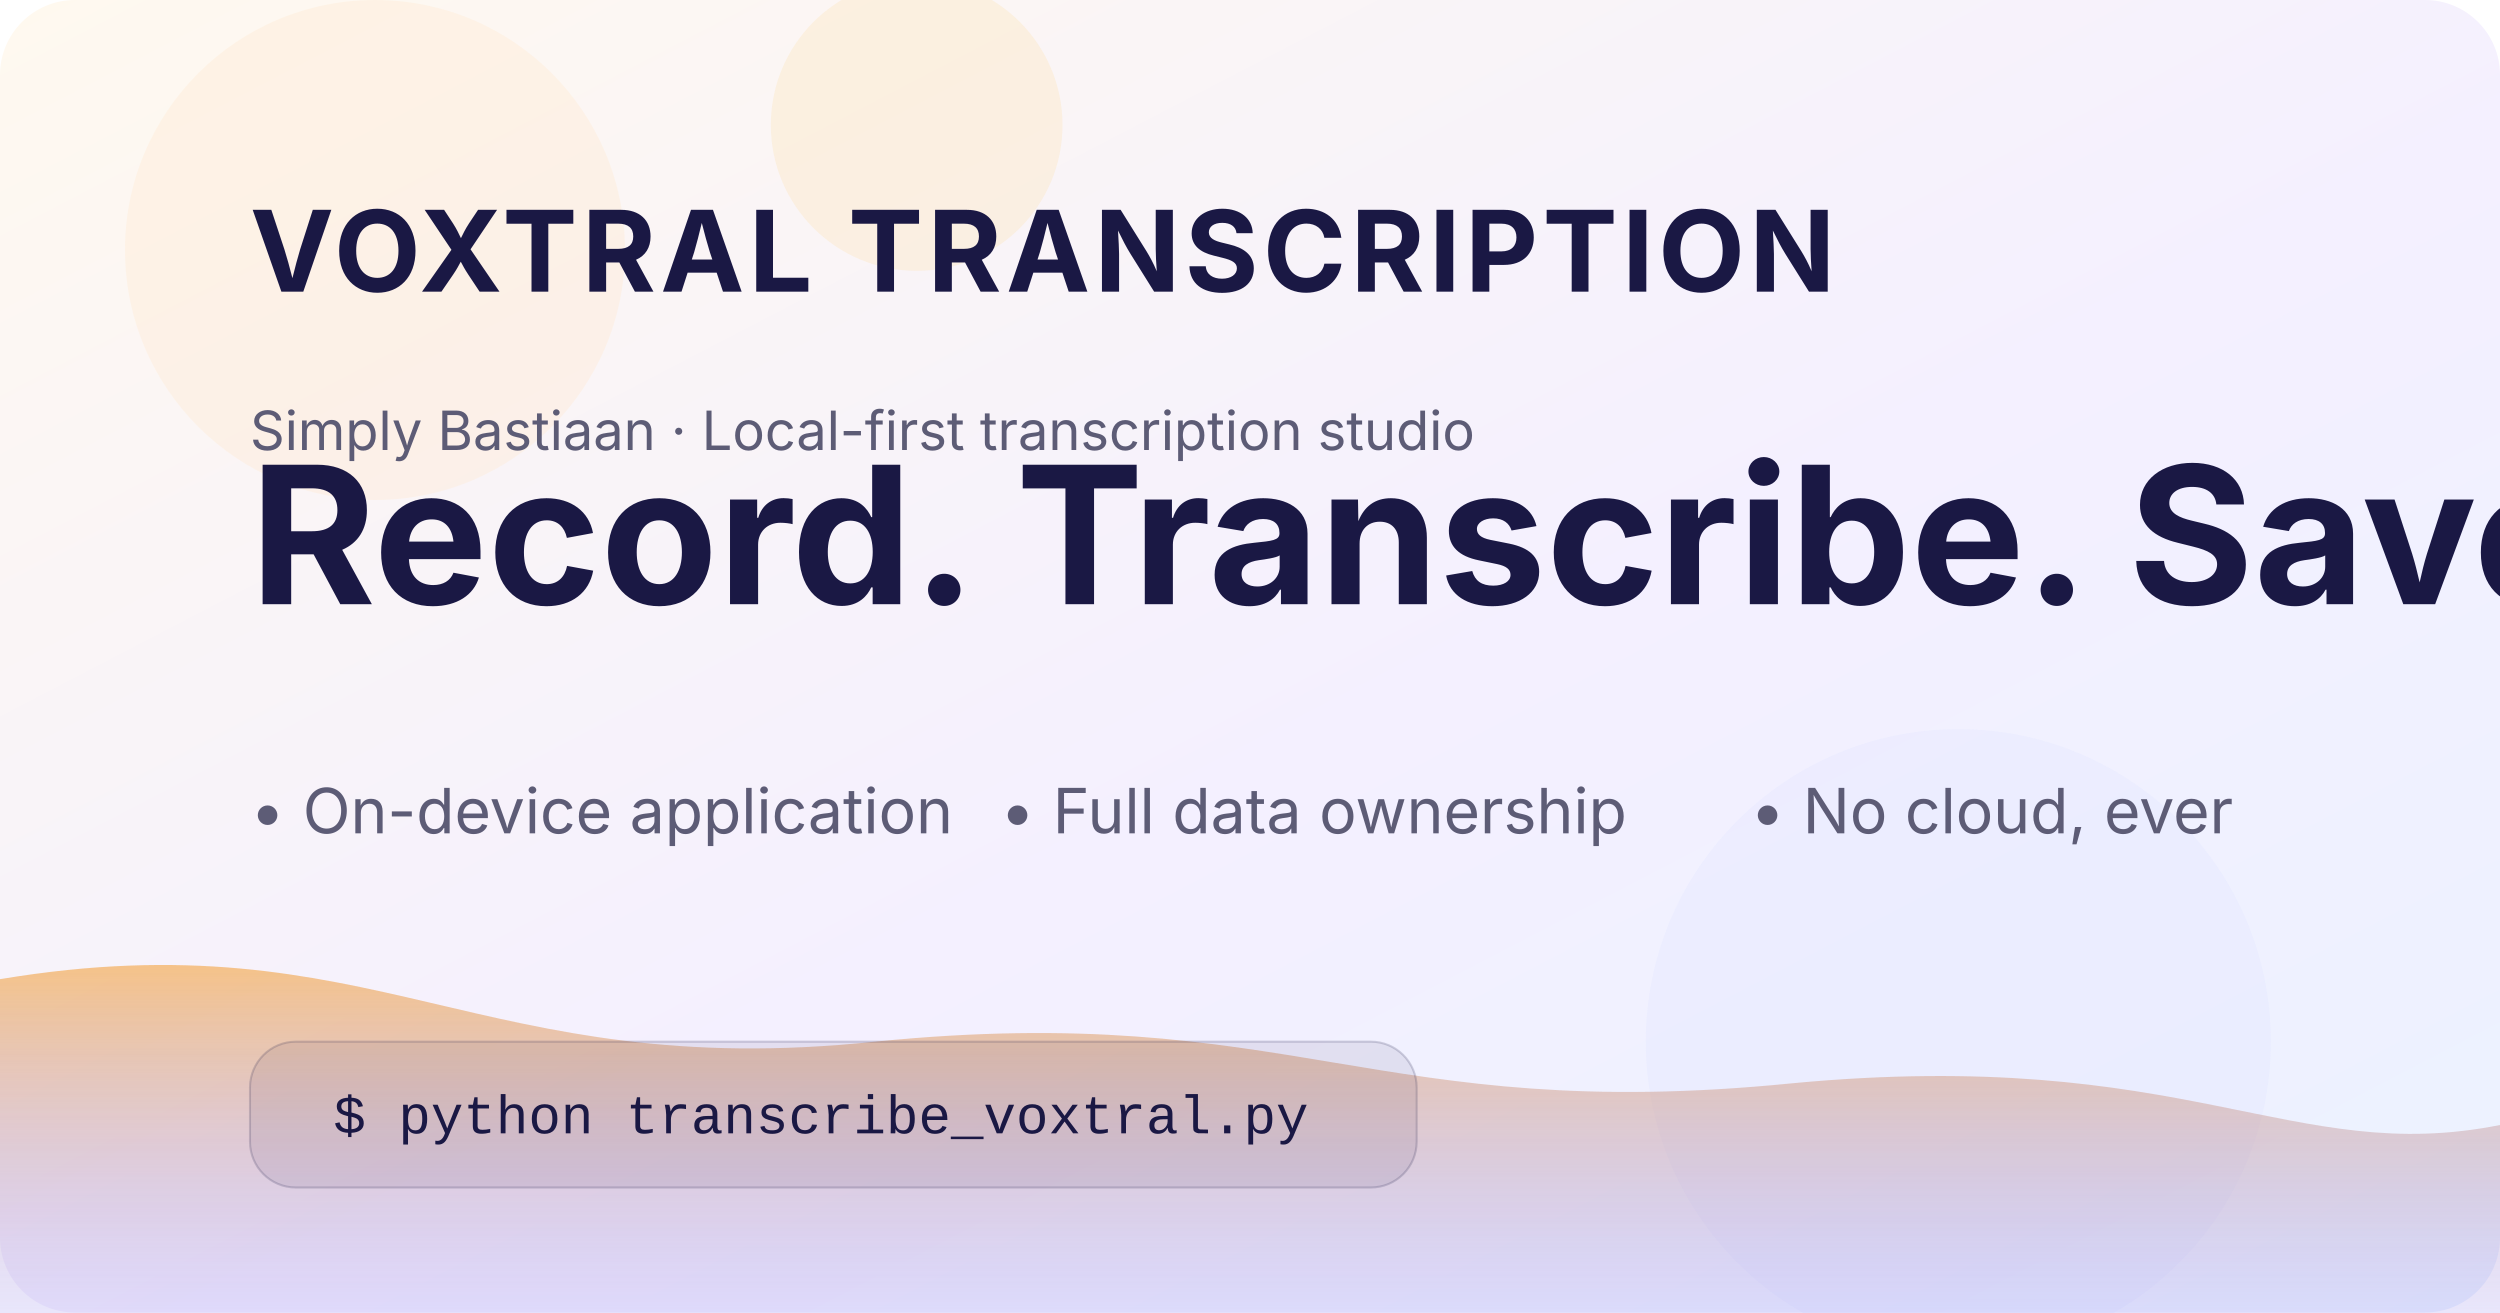
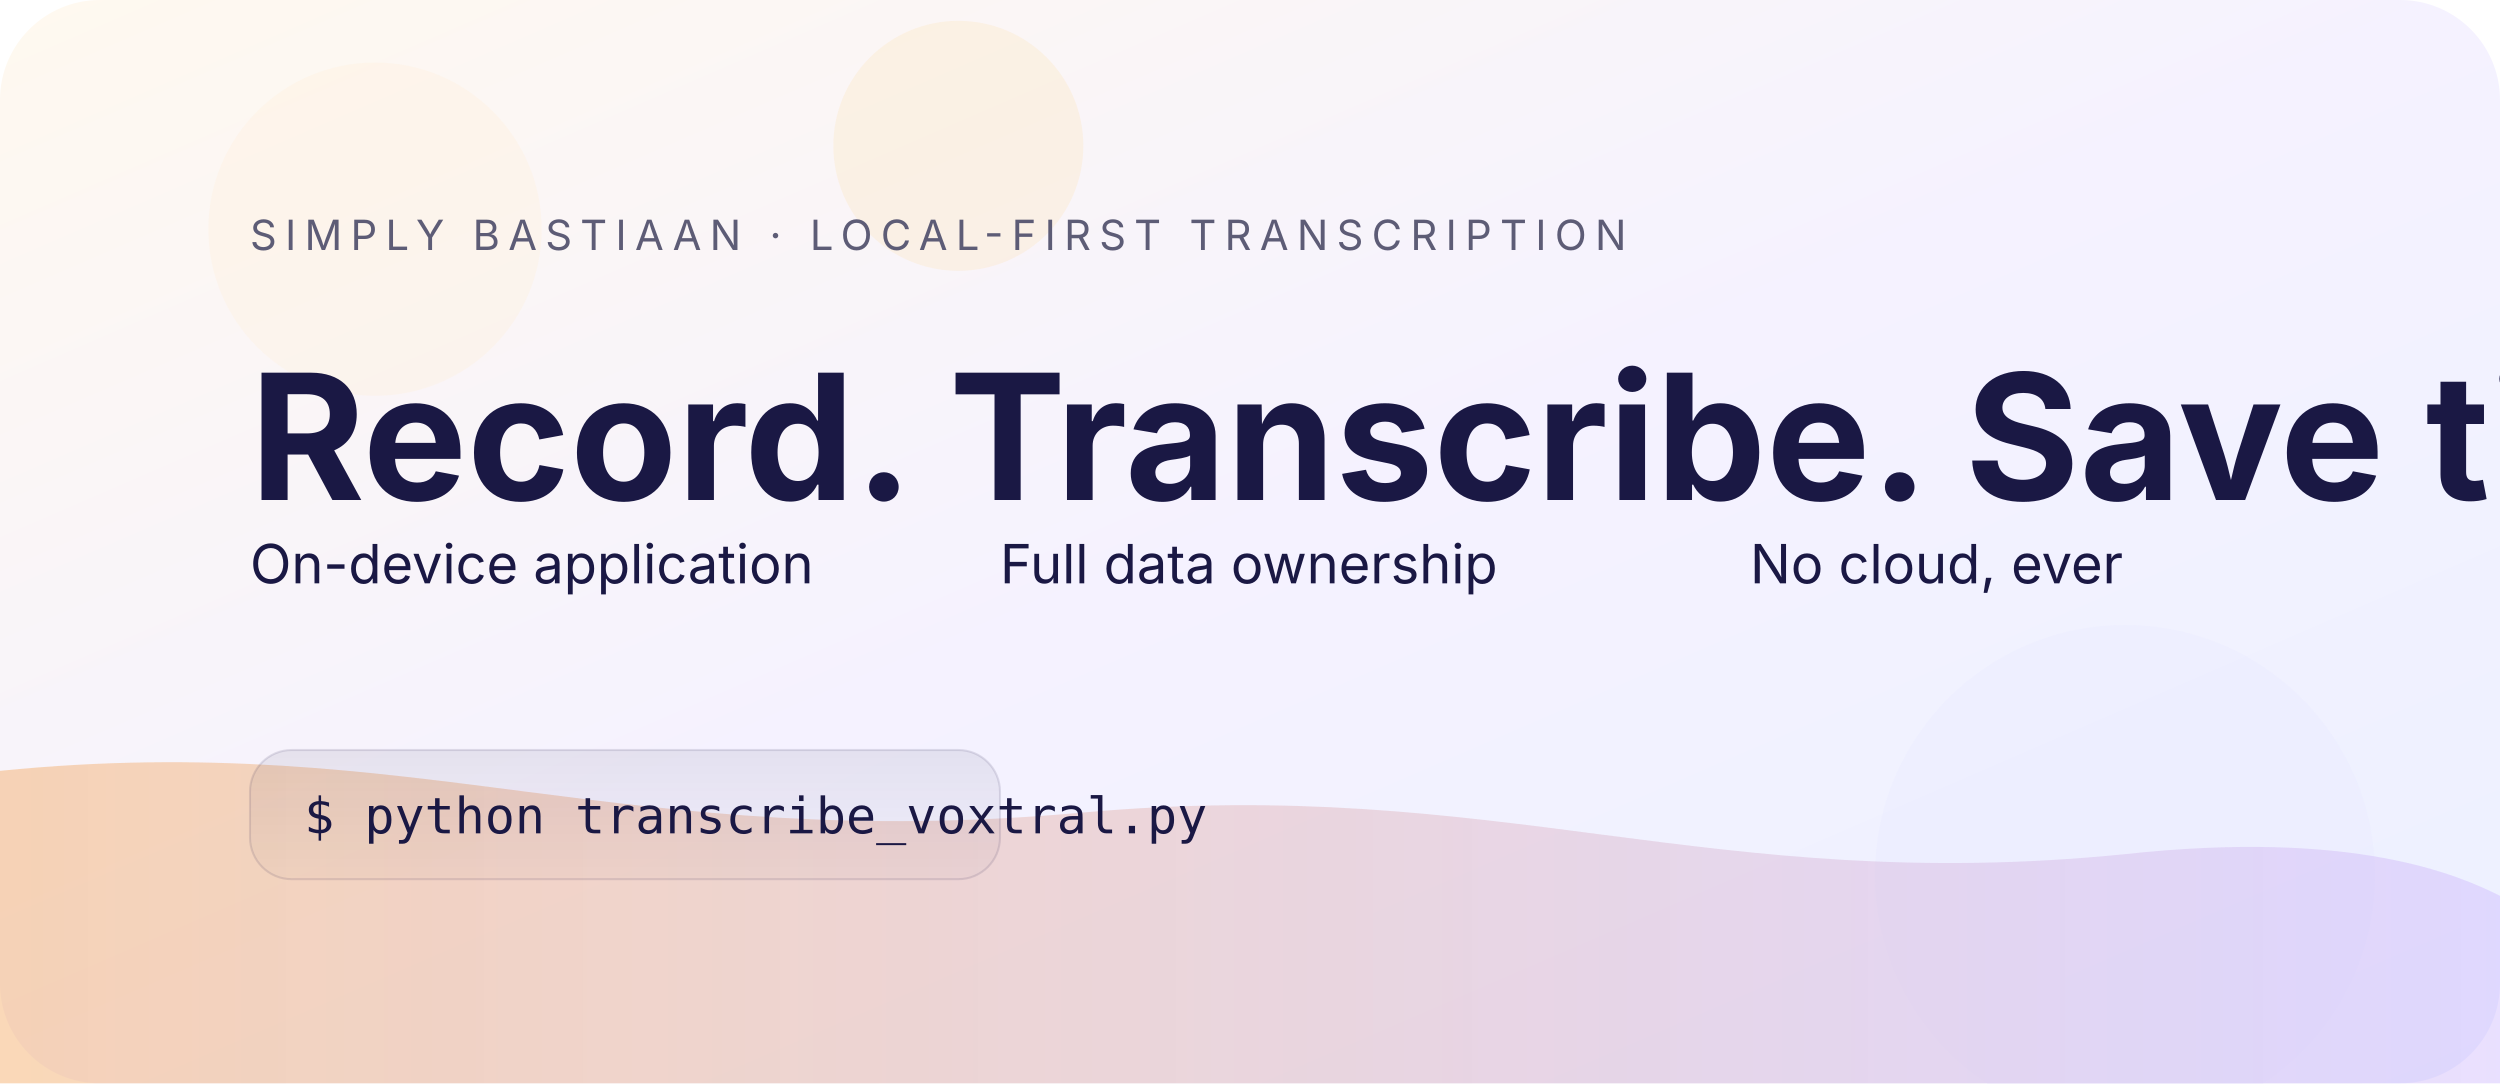
- <svg xmlns="http://www.w3.org/2000/svg" width="1200" height="630" viewBox="0 0 1200 630" role="img" aria-labelledby="title desc">
+ <svg xmlns="http://www.w3.org/2000/svg" width="1200" height="520" viewBox="0 0 1200 520" role="img" aria-labelledby="title desc">
  <defs>
-     <linearGradient id="bgGradient" x1="0%" y1="0%" x2="100%" y2="100%">
+     <linearGradient id="bg" x1="0%" y1="0%" x2="100%" y2="100%">
      <stop offset="0%" stop-color="#FFF9EF" />
-       <stop offset="55%" stop-color="#F4F0FF" />
-       <stop offset="100%" stop-color="#EBF2FF" />
+       <stop offset="50%" stop-color="#F5F2FF" />
+       <stop offset="100%" stop-color="#ECF1FF" />
    </linearGradient>
-     <linearGradient id="waveGradient" x1="0%" y1="0%" x2="0%" y2="100%">
-       <stop offset="0%" stop-color="#F4A23C" stop-opacity="0.85" />
-       <stop offset="100%" stop-color="#7C76FF" stop-opacity="0.2" />
+     <linearGradient id="wave" x1="0%" y1="0%" x2="100%" y2="0%">
+       <stop offset="0%" stop-color="#F5B16E" stop-opacity="0.9" />
+       <stop offset="100%" stop-color="#CDB8FF" stop-opacity="0.8" />
+     </linearGradient>
+     <linearGradient id="pill" x1="0%" y1="0%" x2="0%" y2="100%">
+       <stop offset="0%" stop-color="rgba(26,24,68,0.08)" />
+       <stop offset="100%" stop-color="rgba(26,24,68,0.02)" />
    </linearGradient>
  </defs>
-   <rect width="1200" height="630" fill="url(#bgGradient)" rx="36" />
-   <g opacity="0.35" transform="translate(-40,-20)">
-     <circle cx="220" cy="140" r="120" fill="#FFE9CF" />
-     <circle cx="480" cy="80" r="70" fill="#FCE4B9" />
-     <circle cx="980" cy="520" r="150" fill="#E1E5FF" />
+   <rect width="1200" height="520" rx="48" fill="url(#bg)" />
+   <g opacity="0.3">
+     <circle cx="180" cy="110" r="80" fill="#FFEED8" />
+     <circle cx="460" cy="70" r="60" fill="#FDE3BA" />
+     <circle cx="1020" cy="420" r="120" fill="#E7E8FF" />
  </g>
-   <path d="M0 470 C180 440 230 520 420 500 C620 480 660 540 860 520 C1050 502 1100 560 1200 540 L1200 650 L0 650 Z" fill="url(#waveGradient)" opacity="0.7" />
-   <g transform="translate(120 140)" font-family="'Inter', 'Segoe UI', 'Helvetica Neue', Arial, sans-serif" fill="#1A1844">
-     <text font-size="54" font-weight="700" letter-spacing="0.04em">VOXTRAL TRANSCRIPTION</text>
-     <text y="76" font-size="26" fill="#5D5C76">Simply Bastiaan · Local-first transcription studio</text>
+   <path d="M0 370 C200 350 300 410 520 390 C720 372 820 430 1020 410 C1130 398 1180 420 1200 430 L1200 520 L0 520 Z" fill="url(#wave)" opacity="0.55" />
+   <g transform="translate(120 120)" font-family="'Inter','Segoe UI',sans-serif" fill="#1A1844">
+     <text font-size="20" letter-spacing="0.2em" fill="#5D5C76">SIMPLY BASTIAAN · LOCAL-FIRST TRANSCRIPTION</text>
+     <text y="120" font-size="84" font-weight="700">Record. Transcribe. Save time.</text>
  </g>
-   <g transform="translate(120 290)" font-family="'Inter', 'Segoe UI', 'Helvetica Neue', Arial, sans-serif" fill="#1A1844">
-     <text font-size="92" font-weight="700">Record. Transcribe. Save time.</text>
+   <g transform="translate(120 280)" font-family="'Inter','Segoe UI',sans-serif" fill="#1A1844" font-size="26">
+     <text>On-device application</text>
+     <text x="360">Full data ownership</text>
+     <text x="720">No cloud, ever</text>
  </g>
-   <g transform="translate(120 400)" font-family="'Inter', 'Segoe UI', 'Helvetica Neue', Arial, sans-serif" fill="#5D5C76">
-     <text font-size="30">• On-device application</text>
-     <text x="360" font-size="30">• Full data ownership</text>
-     <text x="720" font-size="30">• No cloud, ever</text>
-   </g>
-   <g transform="translate(120 500)" font-family="'Space Mono', 'Fira Code', 'Courier New', monospace">
-     <rect width="560" height="70" rx="22" fill="rgba(26,24,68,0.08)" stroke="rgba(26,24,68,0.18)" />
-     <text x="40" y="44" font-size="26" fill="#1A1844">$ python transcribe_voxtral.py</text>
+   <g transform="translate(120 360)" font-family="'Space Mono','Fira Code',monospace">
+     <rect width="360" height="62" rx="20" fill="url(#pill)" stroke="rgba(26,24,68,0.12)" />
+     <text x="26" y="40" font-size="24" fill="#1A1844">$ python transcribe_voxtral.py</text>
  </g>
</svg>
